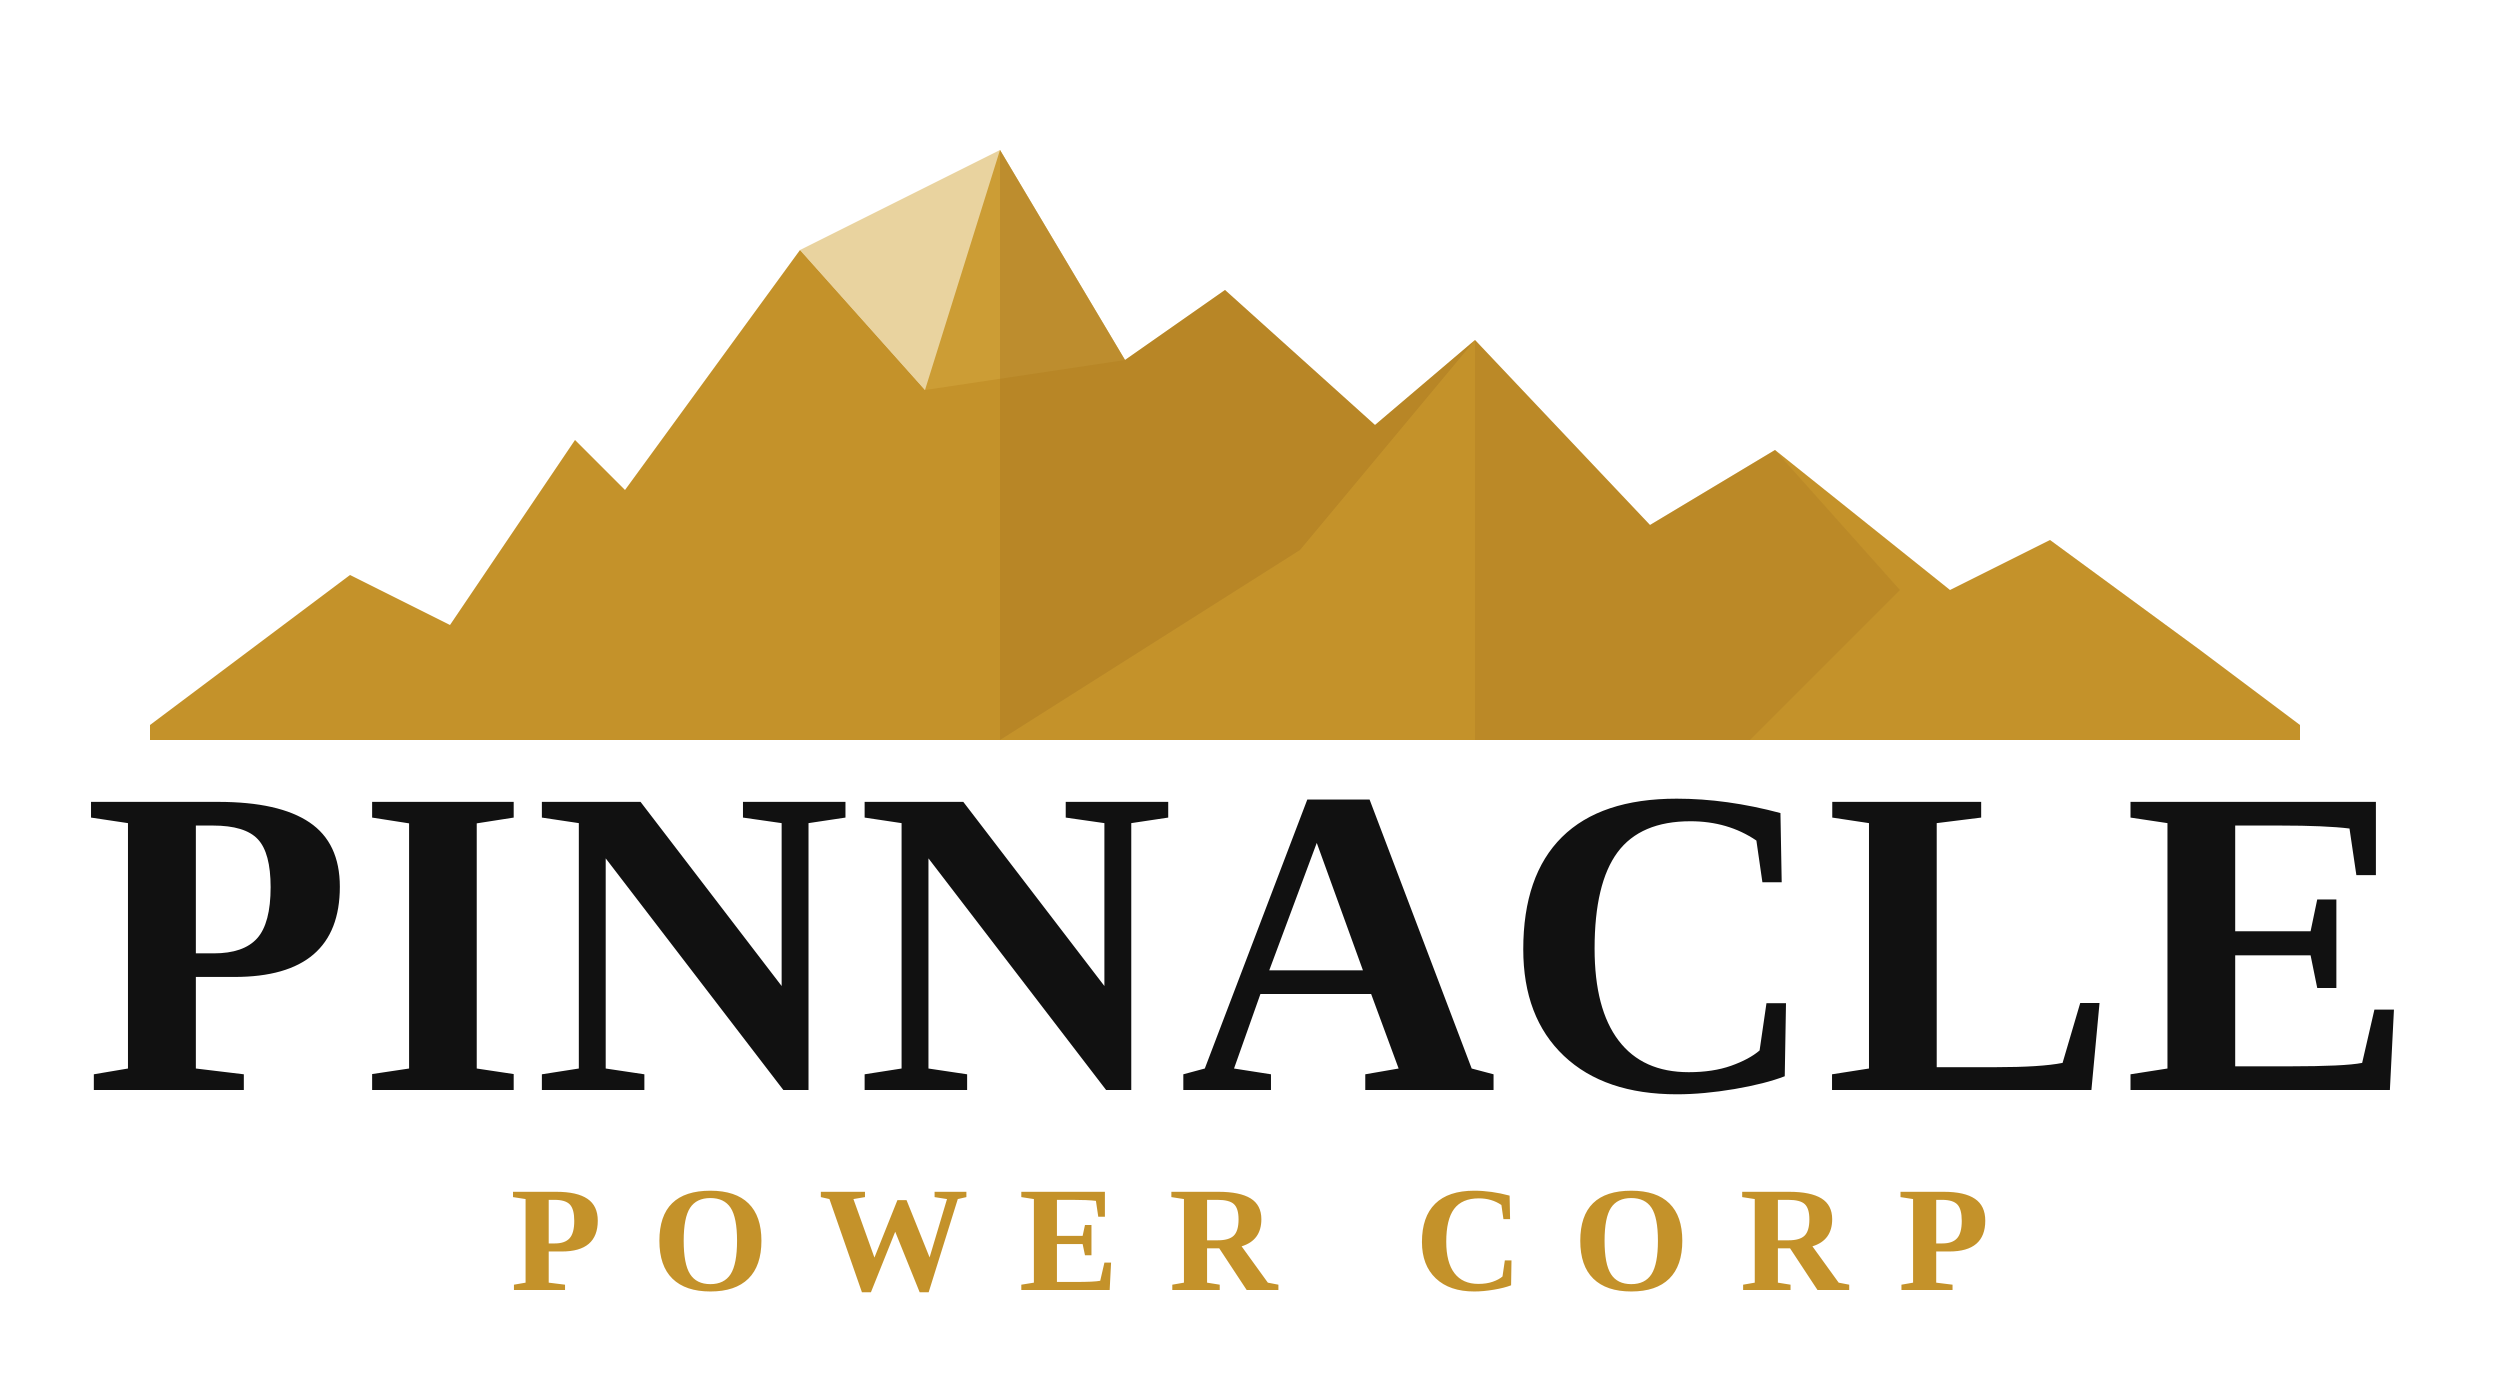
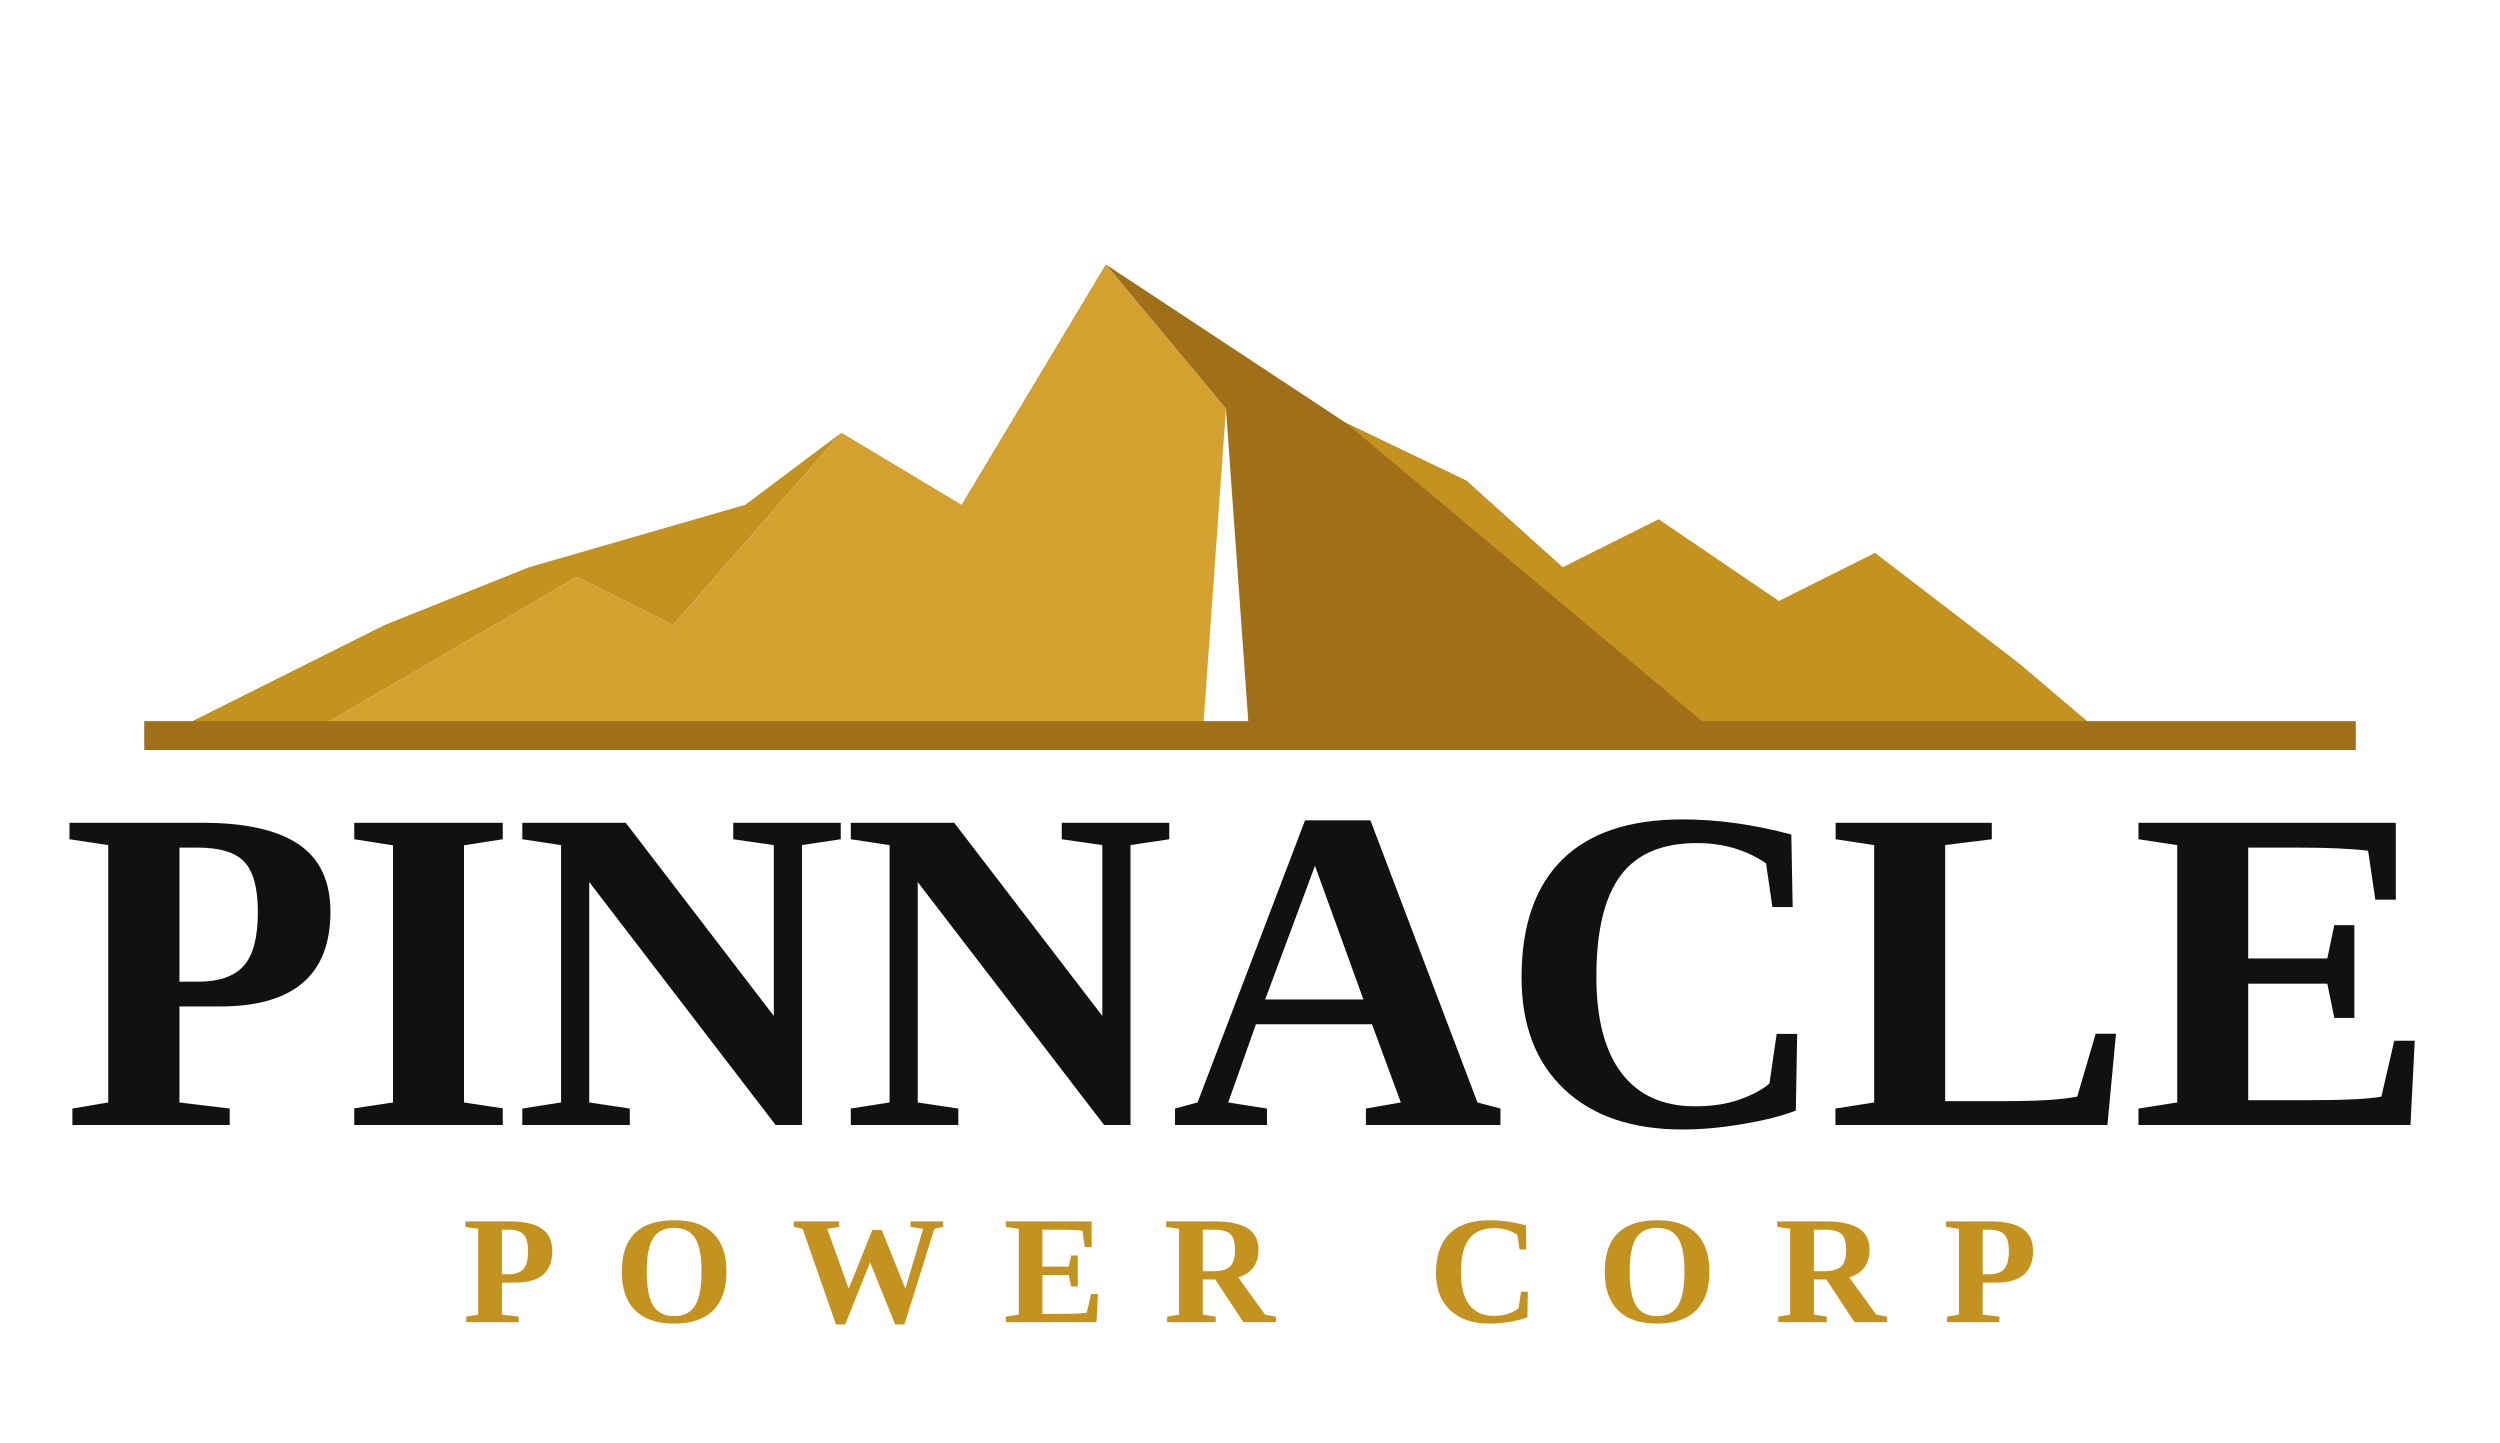
- <svg xmlns="http://www.w3.org/2000/svg" viewBox="0 0 500 280" width="500" height="280">
-   <polygon points="       30,145       70,115       90,125       115,88       125,98       160,50       185,78       200,30       225,72       245,58       275,85       295,68       330,105       355,90       390,118       410,108       440,130       460,145       460,148       30,148     " fill="#C4922A" />
-   <polygon points="200,30 160,50 185,78 225,72" fill="#D4A840" opacity="0.5" />
-   <polygon points="200,30 225,72 245,58 275,85 295,68 260,110 200,148" fill="#A07020" opacity="0.35" />
-   <polygon points="295,68 330,105 355,90 380,118 350,148 295,148" fill="#A07020" opacity="0.25" />
-   <text x="250" y="218" font-family="'Times New Roman', Georgia, serif" font-size="88" font-weight="900" font-style="normal" fill="#111111" text-anchor="middle" letter-spacing="1">PINNACLE</text>
-   <text x="250" y="258" font-family="'Times New Roman', Georgia, serif" font-size="30" font-weight="700" fill="#C4922A" text-anchor="middle" letter-spacing="10">POWER CORP</text>
+ <svg xmlns="http://www.w3.org/2000/svg" viewBox="0 0 520 300" width="520" height="300">
+   <polygon points="       60,155       120,120       140,130       175,90       200,105       230,55       255,85       250,155     " fill="#D4A030" />
+   <polygon points="       230,55       255,85       260,155       360,155       355,130       325,118       305,100       280,88     " fill="#A07018" />
+   <polygon points="       280,88       305,100       325,118       345,108       370,125       390,115       420,138       440,155       360,155     " fill="#C4921E" />
+   <polygon points="       30,155       60,155       120,120       140,130       175,90       155,105       110,118       80,130     " fill="#C4921E" />
+   <rect x="30" y="150" width="460" height="6" fill="#A07018" />
+   <text x="260" y="234" font-family="'Times New Roman', Georgia, 'Palatino Linotype', serif" font-size="96" font-weight="900" fill="#111111" text-anchor="middle" letter-spacing="-1">PINNACLE</text>
+   <text x="260" y="275" font-family="'Times New Roman', Georgia, 'Palatino Linotype', serif" font-size="32" font-weight="700" fill="#C4921E" text-anchor="middle" letter-spacing="12">POWER CORP</text>
</svg>
